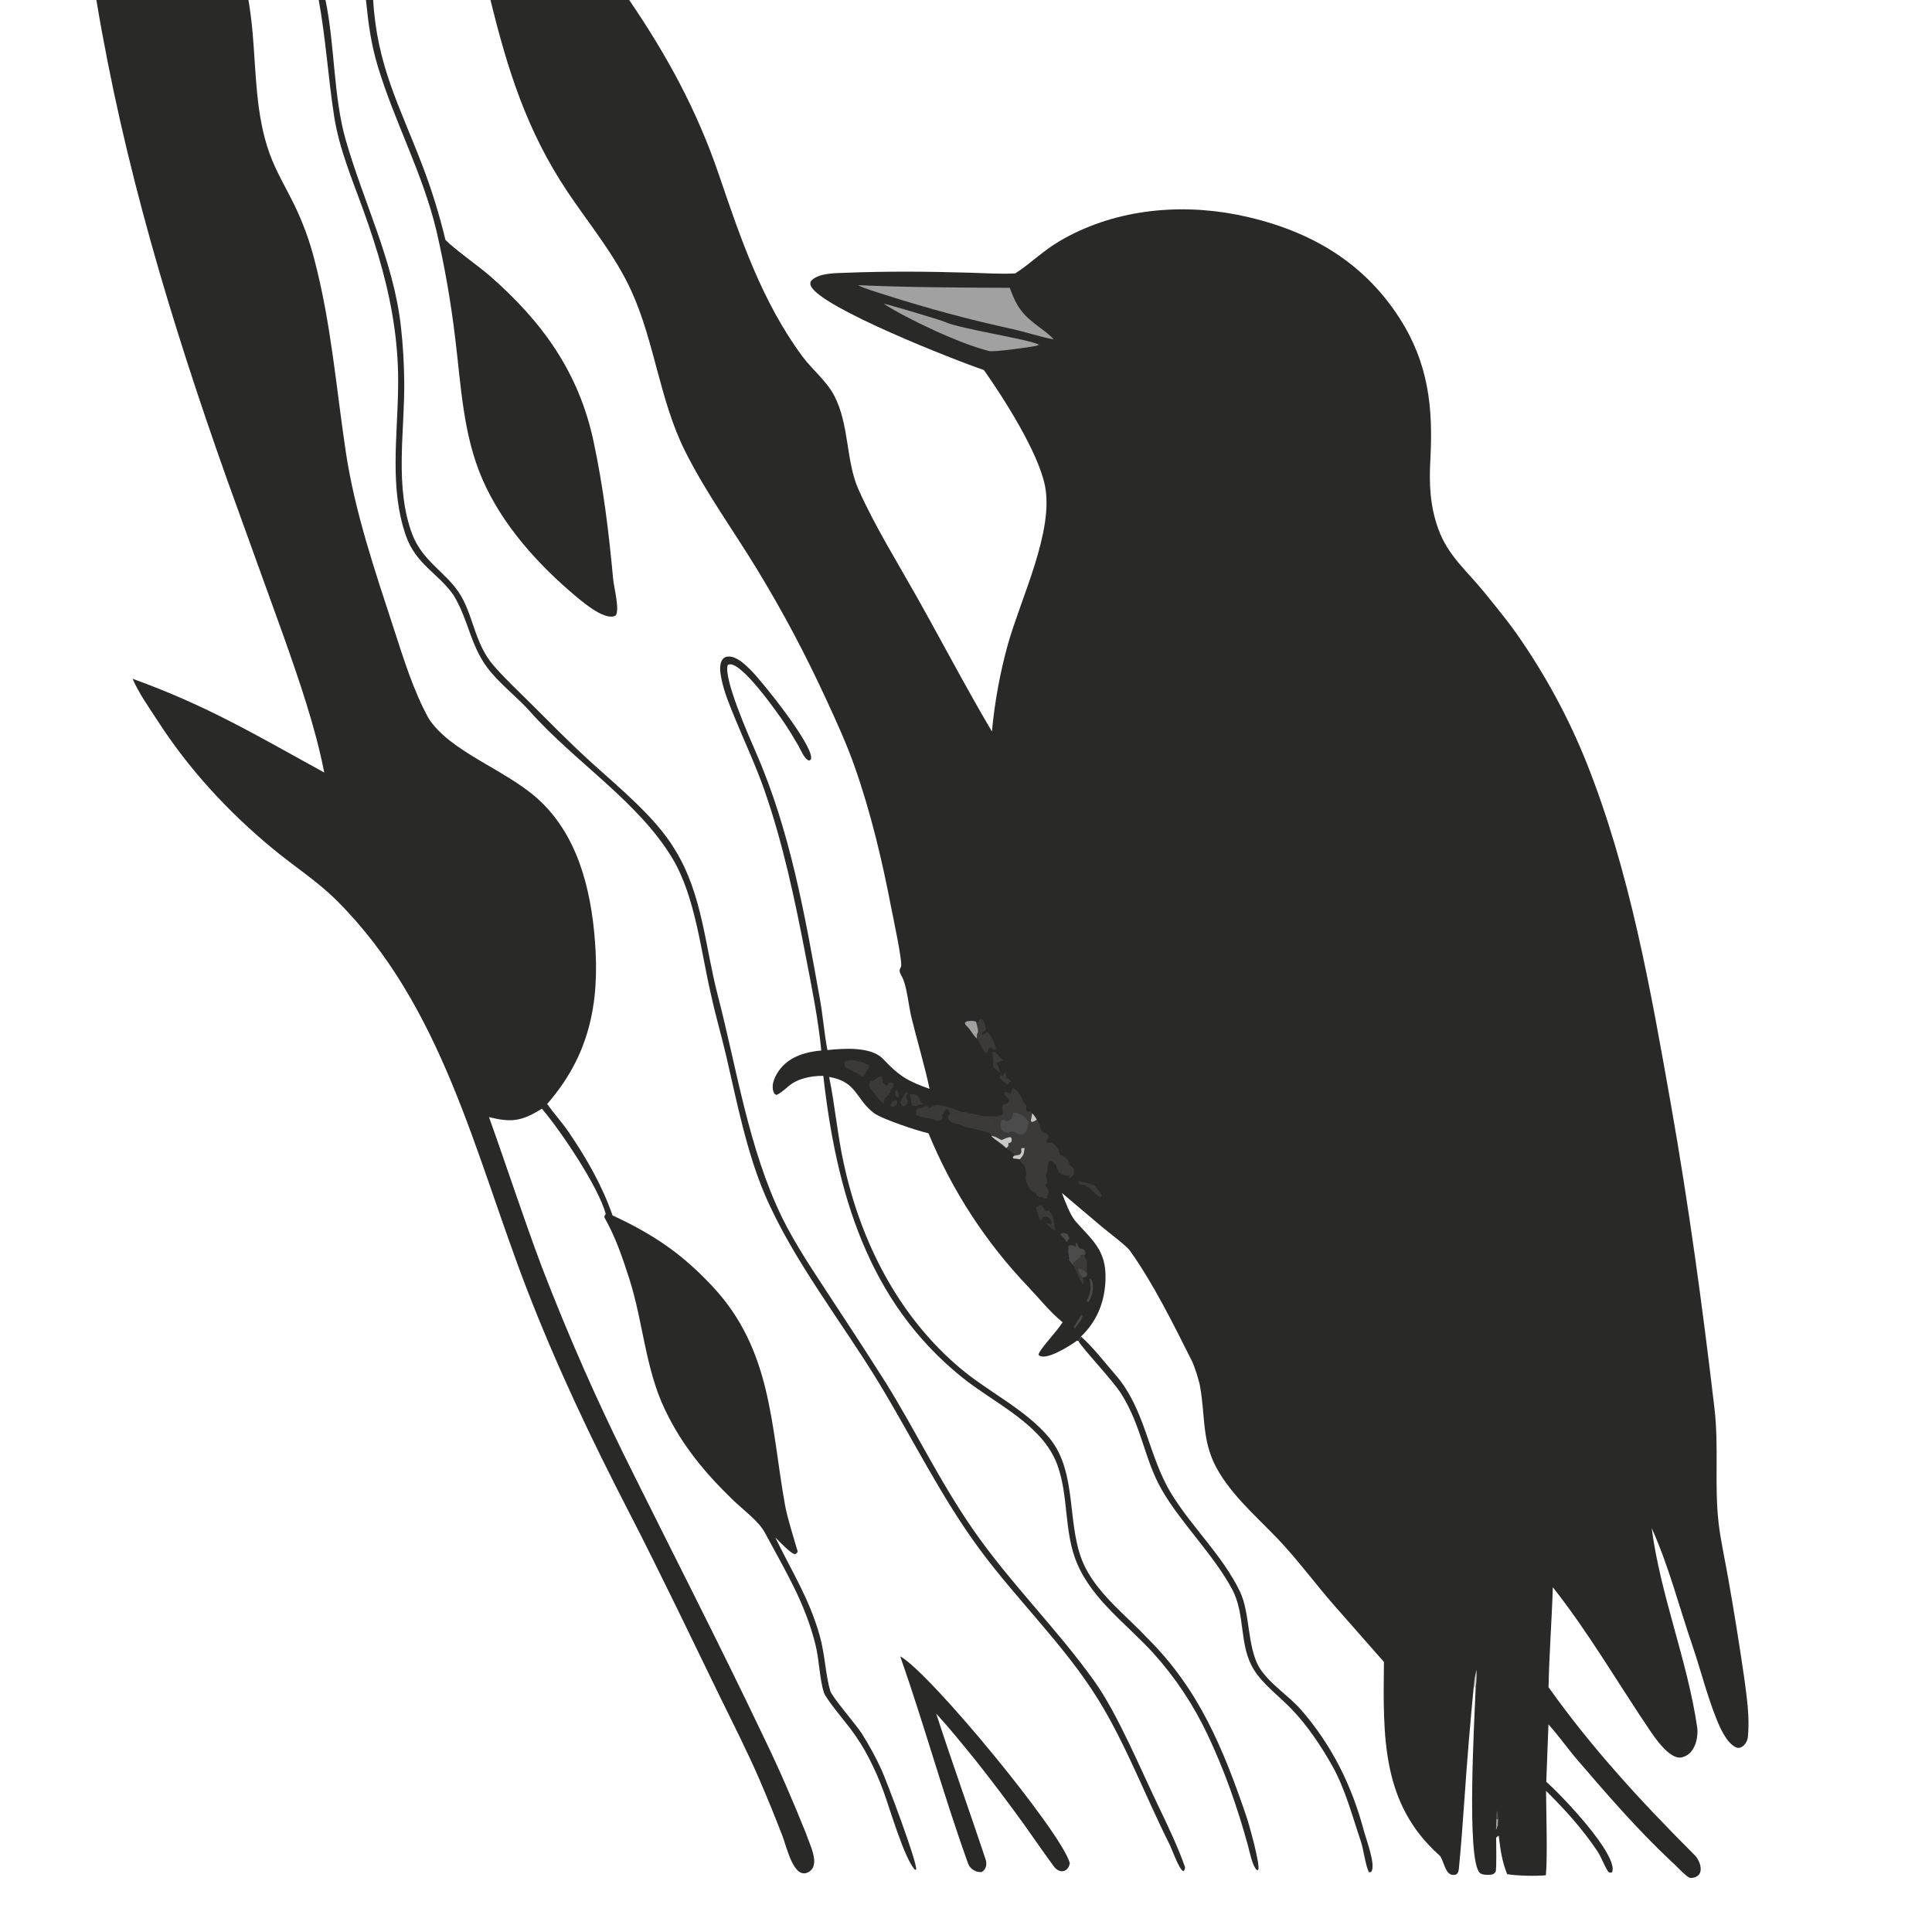
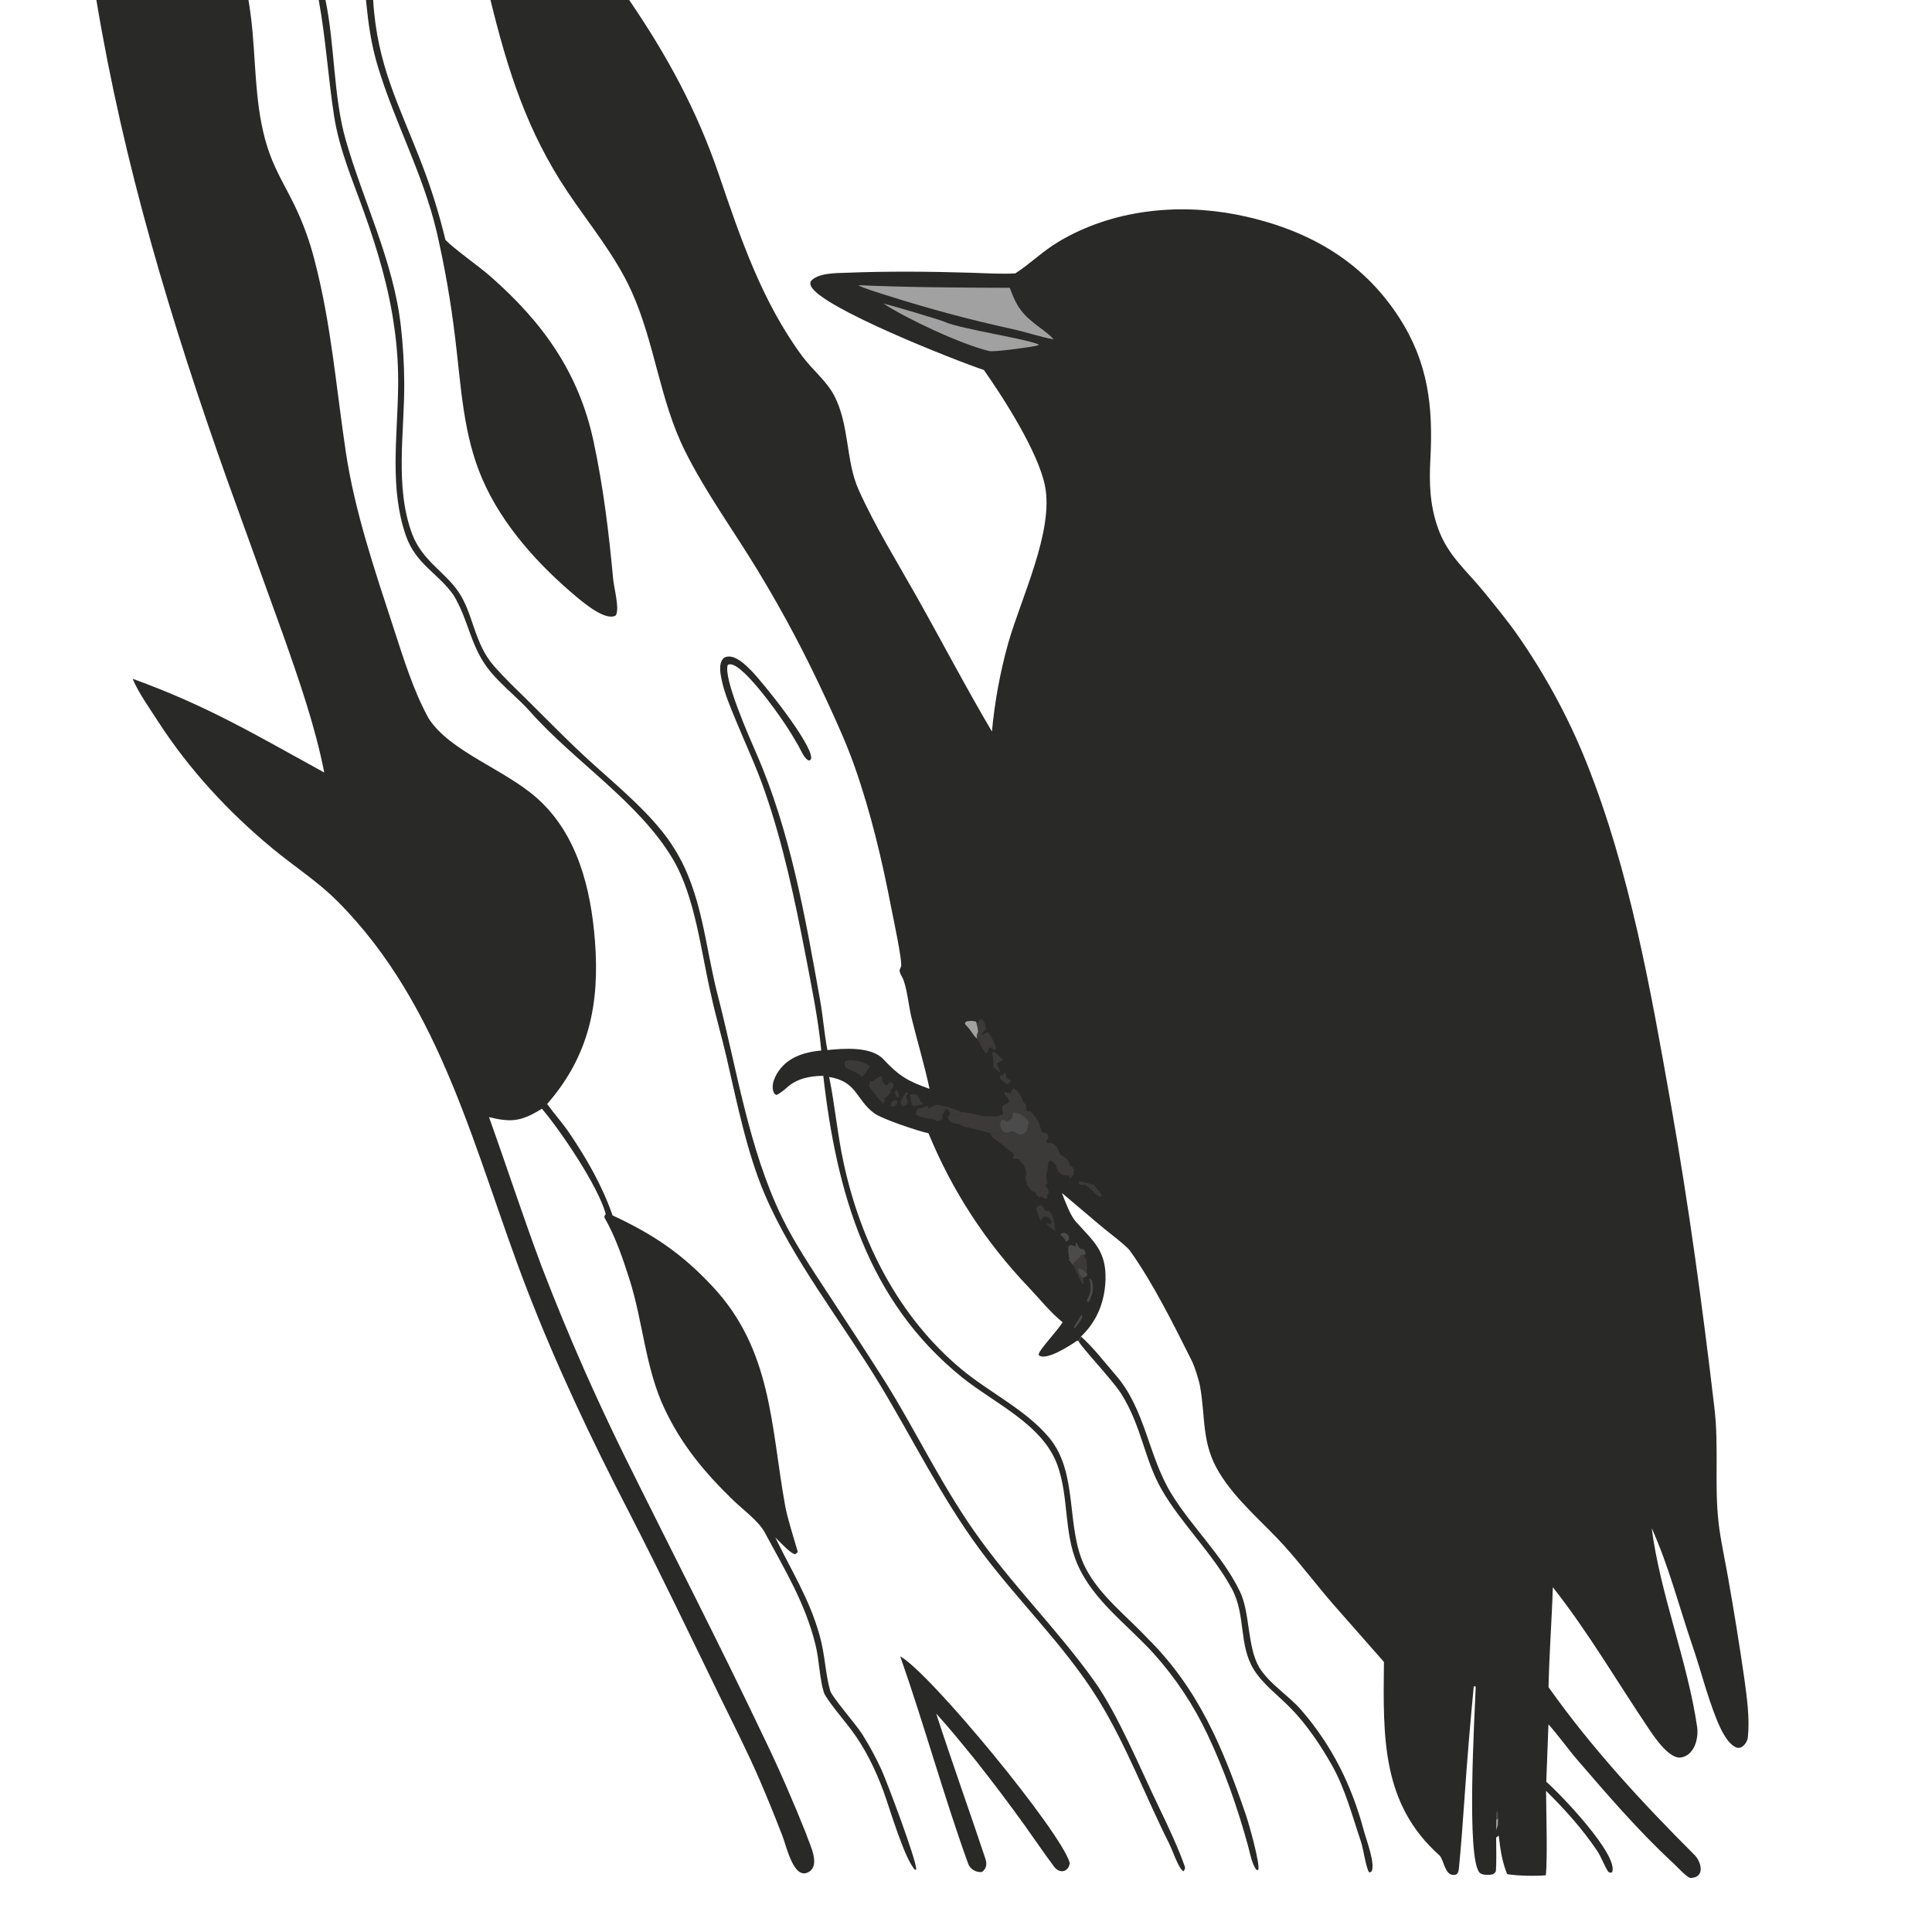
<svg xmlns="http://www.w3.org/2000/svg" height="1024" preserveAspectRatio="none" style="display: block;" version="1.1" viewBox="0 0 2048 2048" width="1024">
  <path d="M 519.94 0 L 526.635 0 L 590.185 0 L 597.448 0 L 635.602 0 L 666.977 0 C 707.265 59.134 738.875 117.134 762.019 185.081 C 785.003 252.556 807.65 319.671 850.431 377.606 C 860.981 391.893 875.772 403.358 884.179 419.131 C 900.554 450.267 896.425 488.404 910.076 518.96 C 927.362 557.653 951.072 595.779 971.892 632.806 C 998.634 680.363 1023.77 728.516 1051.48 775.465 C 1054.39 744.039 1060.1 712.936 1068.54 682.525 C 1082.2 634.011 1117.54 562.762 1107.64 514.585 C 1100.34 479.058 1064.25 422.445 1042.96 392.225 C 1012.77 382.089 870.786 326.295 859.733 303.43 C 858.726 301.345 858.949 300.578 859.299 298.381 C 866.52 289.169 886.165 289.561 897.098 289.133 C 940.78 287.423 984.515 287.768 1028.2 289.082 C 1043.52 289.477 1061.15 290.73 1076.25 289.791 C 1092.36 279.461 1104.72 266.591 1122.35 256.095 C 1178.7 222.558 1247.37 215.157 1311.13 227.539 C 1382.93 241.922 1442.99 274.32 1483.29 336.804 C 1514.1 384.575 1519.23 431.392 1516.26 486.588 C 1514.86 512.71 1515.67 535.683 1524.6 560.571 C 1534.8 588.984 1554.76 604.891 1573.24 627.674 C 1584.42 641.452 1598.04 658.015 1608.25 672.605 C 1637.76 714.786 1662.74 760.719 1681.82 808.552 C 1727.74 923.657 1749.78 1049.29 1771.26 1170.87 C 1790.15 1277.77 1804.67 1384.66 1817.35 1492.41 C 1822.28 1534.32 1817.11 1573.79 1821.83 1614.82 C 1823.8 1631.85 1828.67 1654.45 1831.72 1671.68 C 1838.07 1707.47 1843.85 1743.36 1849.05 1779.33 C 1851.78 1799.53 1854.92 1821.06 1852.8 1841.34 C 1852.52 1846.94 1846.38 1855.16 1840.11 1852.21 C 1830.21 1847.56 1823.3 1831.56 1819.44 1821.95 C 1809.34 1796.77 1802.83 1770.1 1794.05 1744.5 C 1779.93 1703.29 1768.82 1659.53 1750.85 1619.87 C 1760.05 1690.72 1788.87 1760.55 1799.14 1831.31 C 1800.54 1843.5 1795.93 1860.69 1781.99 1862.98 C 1769.62 1865 1754.07 1841.89 1748.09 1833.03 C 1713.88 1782.3 1684.05 1730.73 1646.07 1682.52 C 1644.98 1717.5 1642.17 1754.21 1641.52 1788.49 C 1687.16 1852.9 1740.71 1910.89 1796.49 1966.57 C 1802.75 1972.83 1808.45 1989.9 1792.37 1990.74 C 1788.31 1990.95 1775.8 1976.41 1772.19 1973.66 C 1736.05 1939.83 1704.4 1903.14 1672.18 1865.7 C 1661.87 1853.71 1651.52 1839.03 1641.42 1827.9 L 1639.12 1888.76 C 1654.12 1901.77 1716.07 1966.43 1708.94 1984.61 C 1706.18 1985.43 1707.53 1985.43 1704.82 1984.15 C 1699.99 1976.68 1697.58 1968.7 1692.99 1961.86 C 1677.42 1938.66 1658.67 1917.95 1638.88 1898.38 C 1639 1920.05 1640.53 1968.56 1638.69 1987.86 C 1628.56 1988.86 1607.7 1988.51 1597.6 1986.65 C 1591.94 1971.96 1590.62 1961.58 1588.71 1945.85 L 1585.97 1947.94 C 1586 1956.09 1586.52 1976.95 1585.57 1983.98 C 1583.94 1986.12 1583.24 1986.9 1580.48 1987.23 C 1577.15 1987.63 1571.04 1987.62 1568.62 1985.31 C 1554.11 1971.43 1563.25 1817.39 1564.34 1787.94 L 1562.26 1787.43 C 1558.42 1826.98 1555.15 1866.58 1552.43 1906.22 C 1550.67 1931.04 1548.91 1955.89 1546.49 1980.64 C 1546.08 1984.78 1544.88 1987.8 1540.58 1987.5 C 1531.45 1987.64 1530.42 1970.83 1525.81 1966.72 C 1464.65 1912.17 1466.06 1842.06 1467.03 1761.71 C 1449.28 1741.37 1431.22 1721.22 1413.52 1700.9 C 1396.22 1681.04 1380 1659.44 1362.24 1639.63 C 1338.74 1613.43 1310.66 1591.11 1292.37 1560.96 C 1273.54 1529.93 1278.12 1503.85 1272.16 1469.83 C 1271 1463.25 1266.52 1448.77 1263.2 1442.17 C 1243.98 1403.96 1222.47 1360.3 1197.73 1325.73 C 1193.98 1320.47 1174.12 1305.55 1168.62 1300.92 C 1154.26 1288.81 1139.95 1276.69 1125.7 1264.64 C 1128.74 1272.8 1134.59 1288.36 1140.05 1294.54 C 1158.38 1315.29 1172.8 1325.35 1171.88 1356.31 C 1171.2 1379.47 1163.12 1400.4 1145.93 1416.75 L 1143.41 1421.84 L 1143.01 1421.32 L 1141.66 1421.16 C 1135.44 1425.76 1107.4 1443.94 1100.88 1436.13 C 1101.21 1431.04 1120.1 1411.75 1126.43 1401.65 C 1112.79 1390.6 1102.24 1376.98 1090.3 1364.46 C 1045.02 1316.98 1009.31 1262.36 984.241 1201.33 C 972.978 1198.9 934.776 1186.22 926.376 1179.87 C 907.103 1165.3 908.457 1146.35 878.925 1141.64 C 884.963 1170.66 887.695 1202.71 894.297 1232.75 C 912.27 1316.27 952.287 1395.34 1018.42 1450.83 C 1048.35 1475.93 1087.26 1494.19 1112.02 1523.86 C 1144.02 1562.19 1128.98 1620.06 1150.8 1662.28 C 1165.92 1691.53 1194.34 1713.05 1216.52 1736.77 C 1270.78 1790.54 1296.71 1853.68 1320.99 1924.77 C 1323.84 1933.1 1336.32 1977.12 1333.73 1982.24 L 1332.22 1982.34 C 1327.38 1977.52 1324.85 1963.52 1322.92 1956.51 C 1311.85 1916.16 1297.84 1876.14 1279.81 1838.25 C 1265.1 1807.23 1245.99 1778.5 1223.07 1752.95 C 1195.15 1722.09 1158.55 1696.58 1141.85 1657.51 C 1127.58 1624.14 1133.09 1586.73 1120.93 1553.14 C 1105.2 1509.66 1054.23 1487.82 1019.57 1459.84 C 919.413 1378.99 886.697 1263.46 872.73 1140.44 C 858.85 1140.38 844.126 1143.48 834.016 1152.99 C 831.558 1155.31 826.121 1159.54 823.103 1160.7 L 821.059 1159.57 C 815.804 1151.12 822.009 1139.2 827.57 1132.45 C 838.123 1119.63 854.671 1114.95 870.601 1113.57 C 867.323 1080.09 860.466 1046.49 854.108 1013.48 C 842.648 953.983 830.242 894.694 810.223 837.39 C 801.404 812.147 789.794 787.456 779.637 762.695 C 773.842 748.568 767.683 734.286 764.685 719.25 C 763.467 713.141 761.908 703.701 766.281 698.535 C 768.024 696.475 770.279 695.955 772.864 695.946 C 781.138 695.916 790.313 704.765 795.837 710.339 C 809.457 724.084 860.906 788.764 859.877 803.623 C 859.755 805.392 859.089 805.323 857.791 806.264 C 852.739 804.968 848.819 794.856 846.185 790.255 C 841.676 782.308 836.88 774.527 831.805 766.928 C 824.402 755.811 783.121 696.863 771.438 704.921 C 766.524 718.827 794.388 781.704 801.444 797.881 C 837.873 881.393 853.384 970.932 869.315 1060.07 C 872.424 1077.47 873.708 1095.54 877.088 1113.12 C 894.301 1111.28 923.546 1109.18 936.218 1122.65 C 953.367 1140.89 962.193 1146 985.357 1154.19 C 979.903 1128.53 972.213 1103.43 966.026 1077.95 C 963.263 1066.58 961.234 1044.77 956.317 1035.74 C 955.52 1034.28 954.645 1032.9 954.099 1031.32 C 953.151 1028.57 953.757 1027.45 955.079 1024.92 C 957.2 1020.85 946.254 970.18 944.738 962.269 C 935.075 911.871 922.998 860.983 905.921 812.53 C 897.457 788.513 886.739 765.005 876.062 741.909 C 853.72 693.578 831.484 651.437 803.903 605.803 C 778.09 563.095 748.31 522.594 726.026 477.853 C 699.278 424.149 694.16 363.524 669.549 309.035 C 652.175 270.567 624.798 238.013 601.486 203.164 C 558.545 138.975 538.081 74.127 519.94 0 z" fill="rgb(41,41,40)" transform="translate(0,0)" />
-   <path d="M 1562.26 1787.43 C 1562.97 1780.87 1563.24 1776.42 1565.28 1770.12 C 1565.38 1773.87 1565.29 1784.47 1564.34 1787.94 L 1562.26 1787.43 z" fill="rgb(201,201,198)" transform="translate(0,0)" />
  <path d="M 1586.09 1928.81 C 1586.01 1925.22 1585.61 1922.65 1586.95 1919.35 C 1588.37 1922.06 1588.01 1924.9 1588.03 1928.05 L 1586.09 1928.81 z" fill="rgb(76,75,75)" transform="translate(0,0)" />
  <path d="M 1586.09 1928.81 L 1588.03 1928.05 L 1587.8 1934.67 L 1585.91 1940.2 L 1586.09 1928.81 z" fill="rgb(162,161,161)" transform="translate(0,0)" />
  <path d="M 1160.44 1257.22 C 1163.38 1260.84 1166.94 1263.66 1167.68 1267.73 L 1166.3 1268.78 C 1161.08 1266.75 1156.64 1259.85 1150.06 1256 C 1146.88 1255.96 1146.1 1256.4 1143.55 1255.01 L 1143.51 1251.83 C 1148.19 1252.88 1152.54 1254.12 1157.15 1255.41 L 1159.74 1256.01 L 1160.44 1257.22 z" fill="rgb(59,58,56)" transform="translate(0,0)" />
  <path d="M 909.649 302.288 C 960.924 304.639 1019.3 304.924 1070.39 305.084 C 1078.3 326.857 1084.41 334.07 1103.29 348.062 C 1107.74 351.358 1113.44 355.435 1116.79 359.776 C 1103.33 357.269 1086.43 351.694 1072.59 348.68 C 1027.62 338.886 983.11 326.836 939.266 312.856 C 932.556 310.717 915.071 305.523 909.649 302.288 z" fill="rgb(162,161,161)" transform="translate(0,0)" />
  <path d="M 1072.58 1155.84 L 1073.76 1153.59 C 1078.09 1155 1080.09 1158.84 1082.61 1162.79 L 1084.73 1168.16 C 1088.32 1172.21 1088.02 1170.61 1087.74 1175.57 L 1087.67 1176.61 L 1089.88 1178.42 L 1091.91 1177.89 L 1094.36 1180.11 C 1096.06 1182.38 1097.79 1184.41 1099.08 1186.9 C 1104.09 1192.84 1101.69 1196.98 1105.15 1200.31 C 1109.64 1201.5 1108.81 1200.57 1111.37 1203.53 C 1111.55 1206.46 1110.58 1207.46 1109.06 1209.99 L 1109.64 1211.35 C 1110.8 1211.38 1112.01 1211.43 1113.16 1211.39 C 1119.39 1212.14 1121.3 1217.16 1123.42 1222.79 L 1123.99 1224.54 L 1126.03 1224.9 C 1130.2 1227.84 1131.95 1228.63 1133.56 1233.44 L 1133.88 1235.26 C 1137.03 1236.62 1137.11 1237.47 1138.75 1240.31 C 1138.16 1242.54 1138 1242.23 1138.59 1244.49 C 1137.03 1246.24 1135.11 1248.52 1133.51 1250.14 L 1133.82 1246.26 C 1125.71 1246.14 1122.21 1244.85 1119.74 1236.69 L 1120.07 1235.87 C 1116.75 1232.41 1116.72 1231.22 1112.82 1230.14 C 1110.52 1232.54 1110.79 1236.85 1110.32 1240.56 L 1108.78 1244.81 L 1110.15 1254.08 L 1107.62 1256.42 C 1110.53 1259.85 1110.75 1259.97 1111.51 1264.26 C 1109.9 1267.62 1109.48 1267.02 1110.15 1269.91 C 1106.56 1270.63 1107.95 1270.64 1103.98 1268.27 L 1102.21 1269.24 C 1098.27 1266.37 1099.51 1268.17 1097.95 1263.94 C 1092.3 1261.88 1093.07 1262.02 1090.32 1257.68 C 1087.96 1254.09 1087.68 1252.18 1087.37 1248.04 C 1088.52 1242.22 1087.72 1240.47 1085.61 1235.14 C 1082.4 1232.48 1082.53 1232.64 1080.58 1228.96 C 1078.69 1228.36 1078.24 1228.35 1076.31 1228.24 L 1074.46 1228.14 L 1073.48 1226.8 L 1074.92 1225.16 L 1074.69 1223.62 C 1072.88 1221.42 1069.03 1218.85 1066.58 1217.05 C 1060.25 1210.65 1055.23 1209.04 1050.76 1204.15 L 1049.39 1201.06 C 1052.84 1201.57 1058.28 1202.67 1061.23 1200.93 C 1060.41 1196.6 1055.46 1195.61 1053.63 1190.1 C 1056.09 1187.53 1057.4 1186.86 1056.82 1183.5 C 1059.3 1182.11 1061.14 1182.89 1063.52 1180.63 C 1062.7 1177.41 1062.25 1176.43 1062.55 1173.05 C 1064.66 1170.12 1063.27 1171.23 1067.25 1170.14 L 1069.61 1167.95 C 1070.38 1164.27 1066.6 1164.05 1064.28 1158.36 C 1067.01 1157.18 1067.78 1158.17 1071.48 1159.21 L 1072.58 1155.84 z" fill="rgb(59,58,56)" transform="translate(0,0)" />
  <path d="M 1085.61 1235.14 L 1090.5 1238.44 C 1094.75 1236.46 1090.81 1234.63 1094.7 1235.6 C 1097.09 1241.19 1095.9 1241.36 1101.69 1243.14 C 1102.83 1247.12 1099.06 1247.56 1100.96 1250.07 C 1107.11 1250.06 1105.54 1249.41 1110.15 1254.08 L 1107.62 1256.42 C 1110.53 1259.85 1110.75 1259.97 1111.51 1264.26 C 1109.9 1267.62 1109.48 1267.02 1110.15 1269.91 C 1106.56 1270.63 1107.95 1270.64 1103.98 1268.27 L 1102.21 1269.24 C 1098.27 1266.37 1099.51 1268.17 1097.95 1263.94 C 1092.3 1261.88 1093.07 1262.02 1090.32 1257.68 C 1087.96 1254.09 1087.68 1252.18 1087.37 1248.04 C 1088.52 1242.22 1087.72 1240.47 1085.61 1235.14 z" fill="rgb(59,58,56)" transform="translate(0,0)" />
  <path d="M 1108.78 1244.81 C 1104.05 1241.9 1101.27 1238.69 1099.01 1233.56 L 1099.96 1231.89 L 1102.23 1231.59 C 1106.66 1235.18 1107.21 1235.78 1110.32 1240.56 L 1108.78 1244.81 z" fill="rgb(59,58,56)" transform="translate(0,0)" />
-   <path d="M 1050.76 1204.15 C 1055.83 1204.57 1058.06 1206.92 1061.55 1208.48 C 1062.1 1208.72 1067.28 1205.33 1071.43 1205.44 C 1072.95 1208.24 1072.53 1206.71 1072.15 1210.31 C 1070.78 1211.3 1071 1211.42 1069.5 1211.76 L 1068.71 1211.06 C 1068.96 1212.01 1068.82 1211.71 1069.08 1212.11 C 1068.62 1216.01 1069.44 1214.43 1066.58 1217.05 C 1060.25 1210.65 1055.23 1209.04 1050.76 1204.15 z" fill="rgb(201,201,198)" transform="translate(0,0)" />
-   <path d="M 1082.62 1217.17 L 1086.1 1216.95 C 1085.36 1222.26 1085.46 1224.45 1081.59 1228.22 L 1080.58 1228.96 C 1078.69 1228.36 1078.24 1228.35 1076.31 1228.24 L 1074.46 1228.14 L 1073.48 1226.8 L 1074.92 1225.16 C 1077.12 1224.86 1078.9 1224.42 1081.05 1223.94 C 1083.33 1221.03 1082.59 1221.82 1082.62 1217.17 z" fill="rgb(201,201,198)" transform="translate(0,0)" />
-   <path d="M 1099.08 1186.9 C 1096.77 1188.33 1096.45 1188.74 1093.86 1189.39 L 1092.7 1187.97 C 1093.75 1184.6 1093.31 1183 1094.36 1180.11 C 1096.06 1182.38 1097.79 1184.41 1099.08 1186.9 z" fill="rgb(201,201,198)" transform="translate(0,0)" />
  <path d="M 1067.02 1189.11 C 1072.98 1185.39 1072.94 1188.01 1073.99 1179.33 C 1080.68 1179.55 1088.11 1183.94 1090.62 1190.2 L 1089.98 1192.04 C 1089.64 1193.62 1088.82 1197.76 1087.98 1199.01 C 1085.22 1202.6 1084.27 1202.6 1079.81 1202.49 C 1066.89 1194.53 1073.9 1203.06 1064.43 1200.11 C 1060.77 1196.78 1058.78 1191.64 1061.99 1187.27 C 1065.44 1186.93 1063.75 1186.59 1067.02 1189.11 z" fill="rgb(76,75,75)" transform="translate(0,0)" />
  <path d="M 936.616 321.899 C 940.072 322.178 997.507 339.303 1001.56 341.224 C 1017.25 348.662 1093.53 360.031 1101.46 365.535 L 1097.95 366.737 C 1091.34 368.052 1053.7 373.36 1048.71 372.163 C 1018.63 364.941 961.515 338.09 936.616 321.899 z" fill="rgb(162,161,161)" transform="translate(0,0)" />
  <path d="M 1098.18 1280.31 C 1101.62 1278.03 1101.33 1277.32 1104.53 1277.62 C 1106.05 1280.01 1107.11 1281.95 1109.15 1283.94 L 1111.52 1283.04 C 1117.9 1289.62 1117.25 1295.53 1118.62 1305.07 C 1116.28 1303.22 1109.71 1298.6 1108.78 1296.42 L 1113.92 1297.54 L 1114.77 1296.29 C 1114.01 1292.75 1113.7 1292.83 1111.16 1290.36 C 1106.8 1289.04 1105.53 1289.62 1103.25 1294.12 L 1103.14 1294.03 C 1100.82 1288.17 1099.77 1286.71 1098.18 1280.31 z" fill="rgb(59,58,56)" transform="translate(0,0)" />
  <path d="M 1130.29 1316.53 C 1128.5 1312.46 1127.46 1311.83 1124.05 1308.91 L 1124.96 1307.45 C 1129.23 1306.8 1127.24 1306.55 1131.17 1308.04 C 1132.89 1310.42 1133.02 1310.26 1133.47 1313.1 C 1132.32 1314.35 1131.98 1314.62 1131.29 1316.17 L 1130.29 1316.53 z" fill="rgb(76,75,75)" transform="translate(0,0)" />
  <path d="M 1019.04 1178.81 C 1023.54 1178.29 1042.21 1183.95 1044.75 1183.08 L 1056.82 1183.5 C 1057.4 1186.86 1056.09 1187.53 1053.63 1190.1 C 1055.46 1195.61 1060.41 1196.6 1061.23 1200.93 C 1058.28 1202.67 1052.84 1201.57 1049.39 1201.06 C 1041.97 1199.03 1033.29 1196.74 1025.88 1194.98 C 1021.91 1195.46 1019.97 1191.98 1013.87 1191.32 C 1009.86 1190.35 1007.05 1189.54 1004.88 1186 C 1004.95 1182.63 1004.47 1184.19 1006.8 1181.3 L 1007.04 1180.57 C 1012.27 1180.93 1014.66 1183.13 1018.25 1182.3 L 1019.04 1178.81 z" fill="rgb(59,58,56)" transform="translate(0,0)" />
  <path d="M 1036.58 1084.25 L 1038.62 1080.29 C 1043.68 1079.96 1044.45 1087.06 1045.04 1090.94 C 1043.76 1093.05 1043.77 1092.91 1041.79 1094.43 L 1040.61 1096.39 L 1041.64 1096.8 L 1046.76 1094.18 C 1049.51 1095.23 1056.61 1109.46 1055.67 1112.94 C 1051.93 1112.61 1053.79 1113.11 1050.24 1110.21 C 1047.07 1112.15 1048.1 1111.34 1046.67 1115.89 L 1045.06 1116.18 C 1040.9 1112.36 1039.29 1105.43 1035.58 1100.9 C 1031.7 1097.94 1029.54 1092.21 1024.56 1087.41 C 1022.91 1085.4 1023.32 1086.57 1022.89 1084.06 L 1024.76 1082.7 C 1029.58 1082.04 1029.85 1081.97 1034.55 1082.89 L 1036.58 1084.25 z" fill="rgb(59,58,56)" transform="translate(0,0)" />
  <path d="M 1024.56 1087.41 C 1022.91 1085.4 1023.32 1086.57 1022.89 1084.06 L 1024.76 1082.7 C 1029.58 1082.04 1029.85 1081.97 1034.55 1082.89 C 1035.86 1087.45 1036.35 1089.21 1036.83 1093.89 C 1035.07 1096.72 1035.4 1097.59 1035.58 1100.9 C 1031.7 1097.94 1029.54 1092.21 1024.56 1087.41 z" fill="rgb(162,161,161)" transform="translate(0,0)" />
  <path d="M 1140.71 1321.89 L 1139.92 1320.17 L 1140.76 1319.21 L 1140.16 1317.85 L 1141.24 1317.7 C 1142.39 1319.95 1143.02 1321.27 1144.41 1323.42 C 1149.07 1324.34 1150.04 1323.97 1150.72 1329.67 L 1148.83 1331.14 C 1153.14 1336.53 1152.25 1340.17 1152.04 1347.01 L 1152.6 1350.82 C 1150.7 1354.25 1152.1 1352.96 1147.8 1354.29 C 1148.5 1356.95 1149.1 1358.35 1148.72 1361.11 L 1147.34 1360.78 C 1144.04 1355.76 1141.51 1348.93 1139.18 1343.28 L 1136.45 1340.26 C 1135.11 1337.78 1134.61 1337.4 1132.83 1335.25 L 1133.73 1334.71 C 1132.95 1331.54 1132.61 1328.12 1132.18 1324.86 L 1132.74 1324.73 L 1132.44 1321.59 L 1133.96 1320.08 C 1137.42 1319.88 1137.65 1320.34 1140.71 1321.89 z" fill="rgb(59,58,56)" transform="translate(0,0)" />
  <path d="M 1140.71 1321.89 L 1139.92 1320.17 L 1140.76 1319.21 L 1140.16 1317.85 L 1141.24 1317.7 C 1142.39 1319.95 1143.02 1321.27 1144.41 1323.42 C 1149.07 1324.34 1150.04 1323.97 1150.72 1329.67 L 1145.28 1330.55 L 1145.15 1332.31 C 1142.08 1334.81 1139.07 1337.26 1136.45 1340.26 C 1135.11 1337.78 1134.61 1337.4 1132.83 1335.25 L 1133.73 1334.71 C 1132.95 1331.54 1132.61 1328.12 1132.18 1324.86 L 1132.74 1324.73 L 1132.44 1321.59 L 1133.96 1320.08 C 1137.42 1319.88 1137.65 1320.34 1140.71 1321.89 z" fill="rgb(76,75,75)" transform="translate(0,0)" />
  <path d="M 1143.03 1344.73 C 1148.39 1345.94 1148.81 1346.39 1152.6 1350.82 C 1150.7 1354.25 1152.1 1352.96 1147.8 1354.29 L 1146.71 1353.24 C 1143.79 1350.47 1143.88 1348.74 1143.03 1344.73 z" fill="rgb(76,75,75)" transform="translate(0,0)" />
  <path d="M 985.856 1174.65 C 990.648 1171.28 991.909 1170.7 997.912 1171.85 C 1003.77 1172.97 1013.83 1176.19 1019.04 1178.81 L 1018.25 1182.3 C 1014.66 1183.13 1012.27 1180.93 1007.04 1180.57 C 1006.32 1177.98 1005.52 1176.94 1003.62 1175.51 C 1000.87 1176.92 1001.38 1177.51 999.711 1181.06 L 998.665 1182.02 L 999.293 1185.37 C 996.459 1188.9 993.05 1188.65 989.161 1186.45 C 984.773 1185.66 973.38 1184.2 970.652 1181.22 L 971.582 1178.18 L 971.171 1177.17 L 973.256 1175.1 C 977.432 1174.52 978.159 1174.96 981.002 1172.64 L 984.049 1173.02 L 983.828 1175.29 C 984.504 1175.08 985.18 1174.86 985.856 1174.65 z" fill="rgb(59,58,56)" transform="translate(0,0)" />
  <path d="M 924.489 1146.37 L 925.926 1145.53 C 930.16 1143.01 928.925 1142.25 934.171 1140.81 C 937.08 1144.08 932.665 1146.31 939.863 1150.75 L 942.954 1147.26 C 946.533 1147.62 945.207 1146.83 947.294 1149.27 C 946.735 1153.28 946.907 1152.62 943.638 1156.03 L 944.548 1156.97 C 941.987 1160.67 941.749 1160.99 938.3 1163.9 L 937.666 1162.91 C 937.609 1165.4 937.809 1167.2 936.75 1169.44 C 932.4 1167.75 924.052 1155.19 921.165 1151.15 C 921.4 1149.59 922.215 1147.24 922.697 1145.65 L 924.489 1146.37 z" fill="rgb(59,58,56)" transform="translate(0,0)" />
  <path d="M 964.297 1160.15 C 969.635 1159.89 968.283 1159.24 972.547 1161.38 C 974.091 1163.98 975.091 1165.73 976.411 1168.52 L 978.608 1169.4 L 978.352 1170.83 C 971.384 1170.65 971.853 1173.6 967.249 1171.67 C 965.161 1168.17 966.014 1164.7 964.297 1160.15 z" fill="rgb(59,58,56)" transform="translate(0,0)" />
  <path d="M 960.493 1157.46 L 962.963 1159.55 L 960.699 1161.23 C 960.436 1166.93 963.267 1165.13 961.678 1170.44 C 959.347 1172.01 959.645 1171.96 957.101 1173 L 956.559 1172.34 L 954.634 1169.09 C 954.621 1165.99 958.554 1160.75 960.493 1157.46 z" fill="rgb(59,58,56)" transform="translate(0,0)" />
  <path d="M 1052.82 1121.35 C 1051.91 1117.61 1051.11 1117.37 1052.4 1114.7 C 1055.81 1115.27 1058.71 1119 1060.89 1121.67 L 1063.61 1124 C 1060.29 1125.14 1059.63 1125.38 1056.57 1127.05 C 1057.6 1129.89 1058.84 1132.68 1060.02 1135.47 L 1059.57 1136.56 C 1057.19 1134.8 1053.88 1132.86 1052.66 1130.37 C 1053.1 1126.85 1053.28 1125.38 1052.68 1121.91 L 1052.82 1121.35 z" fill="rgb(59,58,56)" transform="translate(0,0)" />
  <path d="M 1060.13 1139.87 L 1063.12 1140.18 C 1063.86 1138.78 1064.51 1137.82 1065.52 1136.54 C 1066.47 1139.32 1066.58 1139.19 1066.43 1142.08 C 1068.33 1143.58 1068.24 1143.57 1070.37 1144.77 L 1072.22 1146.46 L 1069.82 1147.2 L 1069.03 1149.2 L 1067.21 1149.24 C 1064.05 1146.95 1062.74 1145.59 1059.94 1142.82 L 1060.13 1139.87 z" fill="rgb(59,58,56)" transform="translate(0,0)" />
  <path d="M 913.873 1141.62 C 910.241 1137.3 901.289 1134.71 896.328 1131.68 C 894.914 1127.36 894.862 1129.39 895.913 1125.4 C 901.139 1121.15 916.377 1126.07 921.401 1129.44 L 921.568 1131.53 C 920.435 1132.85 919.299 1133.57 918.925 1135.2 C 917.36 1137.54 916.071 1139.91 913.873 1141.62 z" fill="rgb(59,58,56)" transform="translate(0,0)" />
  <path d="M 943.661 1172.39 C 945.826 1167.43 944.624 1168.07 948.431 1166.04 L 950.705 1166.52 C 951.782 1170.3 950.478 1170.76 947.34 1173.35 C 946.298 1172.87 944.845 1172.65 943.661 1172.39 z" fill="rgb(59,58,56)" transform="translate(0,0)" />
  <path d="M 948.832 1157.21 C 949.924 1156.72 949.536 1156.64 950.286 1154.93 C 952.645 1159.62 953.144 1158.75 952.572 1163.01 L 951.259 1163.53 C 948.778 1160.75 949.55 1161.51 948.832 1157.21 z" fill="rgb(59,58,56)" transform="translate(0,0)" />
  <path d="M 1154.85 1355.39 C 1156.64 1356.33 1156.13 1356.09 1157.59 1357.61 C 1159.48 1366.9 1158.34 1372.13 1153.92 1380.47 C 1152.43 1379.55 1153.11 1380.16 1151.98 1378.53 C 1156.67 1370.6 1156.77 1363.9 1154.85 1355.39 z" fill="rgb(76,75,75)" transform="translate(0,0)" />
  <path d="M 1146.37 1393.62 C 1147.23 1394.4 1146.72 1393.83 1147.5 1395.59 C 1145.95 1400.03 1142.13 1404.42 1139.21 1408.29 C 1138.81 1407.9 1139.09 1408.25 1138.33 1406.65 C 1141.07 1402.34 1143.75 1398 1146.37 1393.62 z" fill="rgb(76,75,75)" transform="translate(0,0)" />
  <path d="M 102.173 0 L 124.684 0 L 198.965 0 L 206.133 0 L 256.516 0 L 263.411 0 C 265.292 11.594 266.732 22.762 267.764 34.507 C 271.519 77.266 270.98 121.453 285.615 162.339 C 292.609 181.877 303.115 198.997 312.136 217.467 C 321.268 236.329 328.453 256.074 333.578 276.394 C 351.07 343.501 356.347 410.752 366.546 478.91 C 376.026 542.271 397.248 604.546 417.069 665.28 C 427.426 697.016 438.091 732.053 454.391 761.564 C 476.939 796.599 534.466 815.307 568.981 845.839 C 612.075 883.959 626.376 941.91 630.668 997.313 C 635.833 1063.99 624.524 1119.24 579.993 1170.28 C 587.035 1180.1 595.995 1190.07 602.866 1200.13 C 621.553 1227.48 638.508 1257.07 649.319 1288.37 C 692.848 1308.64 722.509 1328.68 755.117 1363.46 C 818.309 1430.85 816.973 1510.93 832.185 1595.6 C 834.741 1609.83 841.467 1630.2 845.557 1644.62 C 845.804 1645.49 843.96 1646.71 842.995 1647.55 C 838.385 1647.36 826.054 1633.79 821.899 1629.82 C 839.025 1665.45 857.874 1694.32 868.996 1734.14 C 874.538 1753.99 875.151 1775.96 880.109 1792.39 C 882.131 1799.1 907.26 1827.83 913.72 1837.88 C 921.424 1850.08 928.314 1862.78 934.347 1875.88 C 940.074 1888.48 971.687 1972.15 971.242 1981.71 L 970.018 1982.1 C 958.936 1971.22 942.957 1916.28 936.439 1898.56 C 932.093 1886.73 927.023 1875.18 921.257 1863.97 C 915.504 1852.76 908.772 1842.07 901.14 1832.03 C 895.464 1824.6 875.468 1800.68 873.373 1794.18 C 868.715 1779.72 868.606 1760.15 864.342 1743.03 C 853.292 1698.66 832.033 1664.34 810.733 1624.6 C 804.053 1612.14 787.354 1600.18 776.508 1589.63 C 746.847 1560.79 722.882 1532.02 704.891 1494.29 C 684.046 1450.84 681.738 1401.32 667.181 1355.87 C 659.899 1333.14 652.517 1311.37 640.783 1290.65 C 640.138 1289.51 641.412 1288.13 642.087 1286.91 C 634.524 1258.08 594.127 1198.34 574.432 1175.26 C 573.66 1175.75 572.884 1176.23 572.105 1176.7 C 551.85 1188.95 541.028 1189.78 518.359 1184.19 C 537.146 1236.54 554.636 1290.48 574.155 1342.47 C 588.399 1379.57 603.551 1416.31 619.598 1452.67 C 632.577 1481.93 646.107 1510.95 660.182 1539.7 C 710.014 1640.48 761.572 1740.46 809.857 1842.02 C 825.952 1875.2 840.706 1909.37 854.427 1943.59 C 857.711 1954.33 870.605 1977.1 856.931 1984.54 C 841.427 1992.98 833.959 1957.97 829.469 1946.29 C 821.798 1926.4 813.758 1906.64 805.355 1887.04 C 792.374 1857.05 777.434 1827.67 763.049 1798.31 L 715.818 1701.08 C 699.815 1668.54 683.672 1635.66 667.034 1603.48 C 626.919 1525.89 589.696 1447.46 558.249 1365.86 C 503.273 1223.2 469.332 1066.84 357.185 954.83 C 336.207 933.877 311.137 917.964 288.434 899.061 C 241.76 860.406 200.174 815.341 167.269 764.319 C 158.584 750.882 146.733 734.289 140.578 719.531 C 220.839 748.595 270.305 778.707 343.713 818.9 C 334.239 770.347 317.043 720.962 300.575 674.264 L 240.206 506.971 C 181.213 340.583 131.136 174.641 102.173 0 z" fill="rgb(41,41,40)" transform="translate(0,0)" />
  <path d="M 724.004 1398.84 C 742.903 1398.54 756.614 1437.07 762.172 1451.97 C 766.929 1464.73 784.993 1505.16 776.998 1515.51 C 754.063 1502.47 708.454 1424.72 724.004 1398.84 z" fill="rgb(41,41,40)" transform="translate(0,0)" />
  <path d="M 387.937 0 L 395.566 0 C 399.697 69.639 423.436 111.91 447.638 175.146 C 457.544 200.956 465.741 227.39 472.175 254.277 C 480.953 263.541 507.885 282.492 519.525 292.691 C 575.094 341.382 613.674 394.787 629.285 468.31 C 639.677 517.255 645.328 563.791 649.936 613.482 C 650.863 623.482 657.019 645.634 652.762 652.343 C 642.584 658.823 619.66 639.799 611.518 633.009 C 570.978 599.204 532.499 556.748 511.374 508.022 C 490.771 460.502 488.829 409.544 482.595 359.082 C 478.036 320.588 471.372 282.372 462.632 244.606 C 448.012 183.442 418.555 130.01 400.532 70.478 C 393.237 46.383 390.437 24.822 387.937 0 z" fill="rgb(41,41,40)" transform="translate(0,0)" />
  <path d="M 522.14 356.31 C 529.299 359.298 546.923 392.225 551.44 400.577 C 564.35 424.444 593.387 491.715 585.785 516.429 C 584.471 515.802 582.191 514.584 581.275 513.367 C 552.004 474.424 535.173 426.087 525.546 378.725 C 524.178 371.991 521.986 362.733 522.14 356.31 z" fill="rgb(41,41,40)" transform="translate(0,0)" />
  <path d="M 337.864 0 L 345.015 0 C 354.891 47.072 353.405 102.297 366.291 147.639 C 385 213.473 417.037 276.325 424.914 345.652 C 427.196 365.74 428.347 385.028 428.515 405.416 C 428.949 458.151 418.074 516.309 437.141 566.737 C 447.992 594.502 471.31 606.038 485.822 627.121 C 501.838 650.39 502.399 681.72 523.437 705.746 C 536.079 720.183 547.28 730.488 560.663 743.781 C 581.83 764.806 602.444 785.944 624.498 806.092 C 654.543 833.54 694.483 865.619 715.414 900.566 C 744.666 947.835 747.286 1002.86 760.774 1054.74 C 781.163 1133.18 793.393 1217.33 828.985 1290.51 C 842.19 1317.66 860.803 1345.39 877.121 1370.35 C 897.855 1401.72 918.317 1433.27 938.503 1465 C 971.071 1517.23 996.253 1570.91 1032.39 1622.69 C 1071.64 1678.94 1120.97 1727.31 1160.07 1782.14 C 1185.1 1817.23 1209.33 1876.17 1228.45 1915.6 C 1236.92 1933.07 1249.63 1960.04 1255.99 1978.79 C 1256.59 1980.54 1255.64 1982.28 1254.58 1983.66 C 1249.6 1981.61 1242.62 1960.75 1239.65 1954.86 C 1214.25 1904.39 1193.76 1849.39 1163.99 1801.32 C 1128.58 1744.14 1077.97 1695.99 1038.16 1641.9 C 997.733 1587.05 967.428 1524.92 932.064 1466.58 C 892.561 1401.41 840.823 1336.42 810.839 1266.51 C 791.483 1221.38 780.937 1167.29 769.855 1119.53 C 764.835 1097.9 758.441 1076.41 753.803 1054.81 C 743.124 1009.54 737.287 951.068 713.097 910.424 C 677.163 850.048 608.724 807.067 562.291 754.716 C 549.201 739.958 533.795 728.303 520.653 712.885 C 498.474 686.866 497.674 658.638 480.695 630.755 C 464.288 607.441 440.76 598.159 430.171 567.58 C 412.915 517.748 421.271 463.67 422.001 411.793 C 422.407 390.558 421.124 369.325 418.167 348.293 C 412.372 305.641 400.234 264.863 385.737 224.455 C 373.715 190.844 359.65 158.467 354.147 122.921 C 347.837 82.167 345.309 40.545 337.864 0 z" fill="rgb(41,41,40)" transform="translate(0,0)" />
  <path d="M 1145.93 1416.75 C 1159.73 1429.21 1170.13 1443.27 1182.14 1456.99 C 1214.4 1493.84 1216.88 1542.79 1241.62 1583.28 C 1263.55 1619.15 1296.17 1649.09 1314.51 1687.35 C 1325.27 1710 1321.96 1745.14 1334.75 1767.38 C 1345.87 1785.31 1365.56 1796.85 1379.35 1812.7 C 1411.86 1850.07 1433.1 1892.96 1445.74 1940.67 C 1448.04 1949.35 1458.95 1977.91 1453.46 1984.27 L 1451.34 1984.77 C 1447.92 1980 1445.31 1960.01 1442.68 1952.28 C 1433.67 1925.76 1426.07 1896.44 1412.27 1871.89 C 1400.37 1850.74 1385.67 1828.81 1368.85 1811.41 C 1356.16 1798.29 1339.04 1785.64 1329.37 1770.27 C 1312.84 1743.99 1320.76 1712.03 1305.98 1684.45 C 1286.39 1647.89 1251.43 1614.04 1231.43 1579.05 C 1212.69 1546.27 1210.47 1512.22 1188.36 1477.16 C 1179.58 1463.24 1146.27 1428.14 1143.41 1421.84 L 1145.93 1416.75 z" fill="rgb(41,41,40)" transform="translate(0,0)" />
  <path d="M 954.272 1755.77 C 985.907 1773.16 1125.41 1942.55 1134.01 1974.91 C 1132.75 1984.44 1123.31 1986.71 1117.33 1978.69 C 1106.62 1964.31 1096.55 1949.5 1086.16 1934.9 C 1069.36 1911.57 1052.05 1888.62 1034.22 1866.07 C 1020.4 1849.11 1007.17 1832.68 992.413 1816.49 C 1009.1 1867.95 1027.56 1919.27 1044.66 1970.61 C 1046.44 1975.96 1045.66 1981.27 1040.72 1984.41 C 1034.72 1985.08 1028.35 1981.31 1026.3 1975.63 C 1000.15 1903.1 979.774 1828.47 954.272 1755.77 z" fill="rgb(41,41,40)" transform="translate(0,0)" />
</svg>
